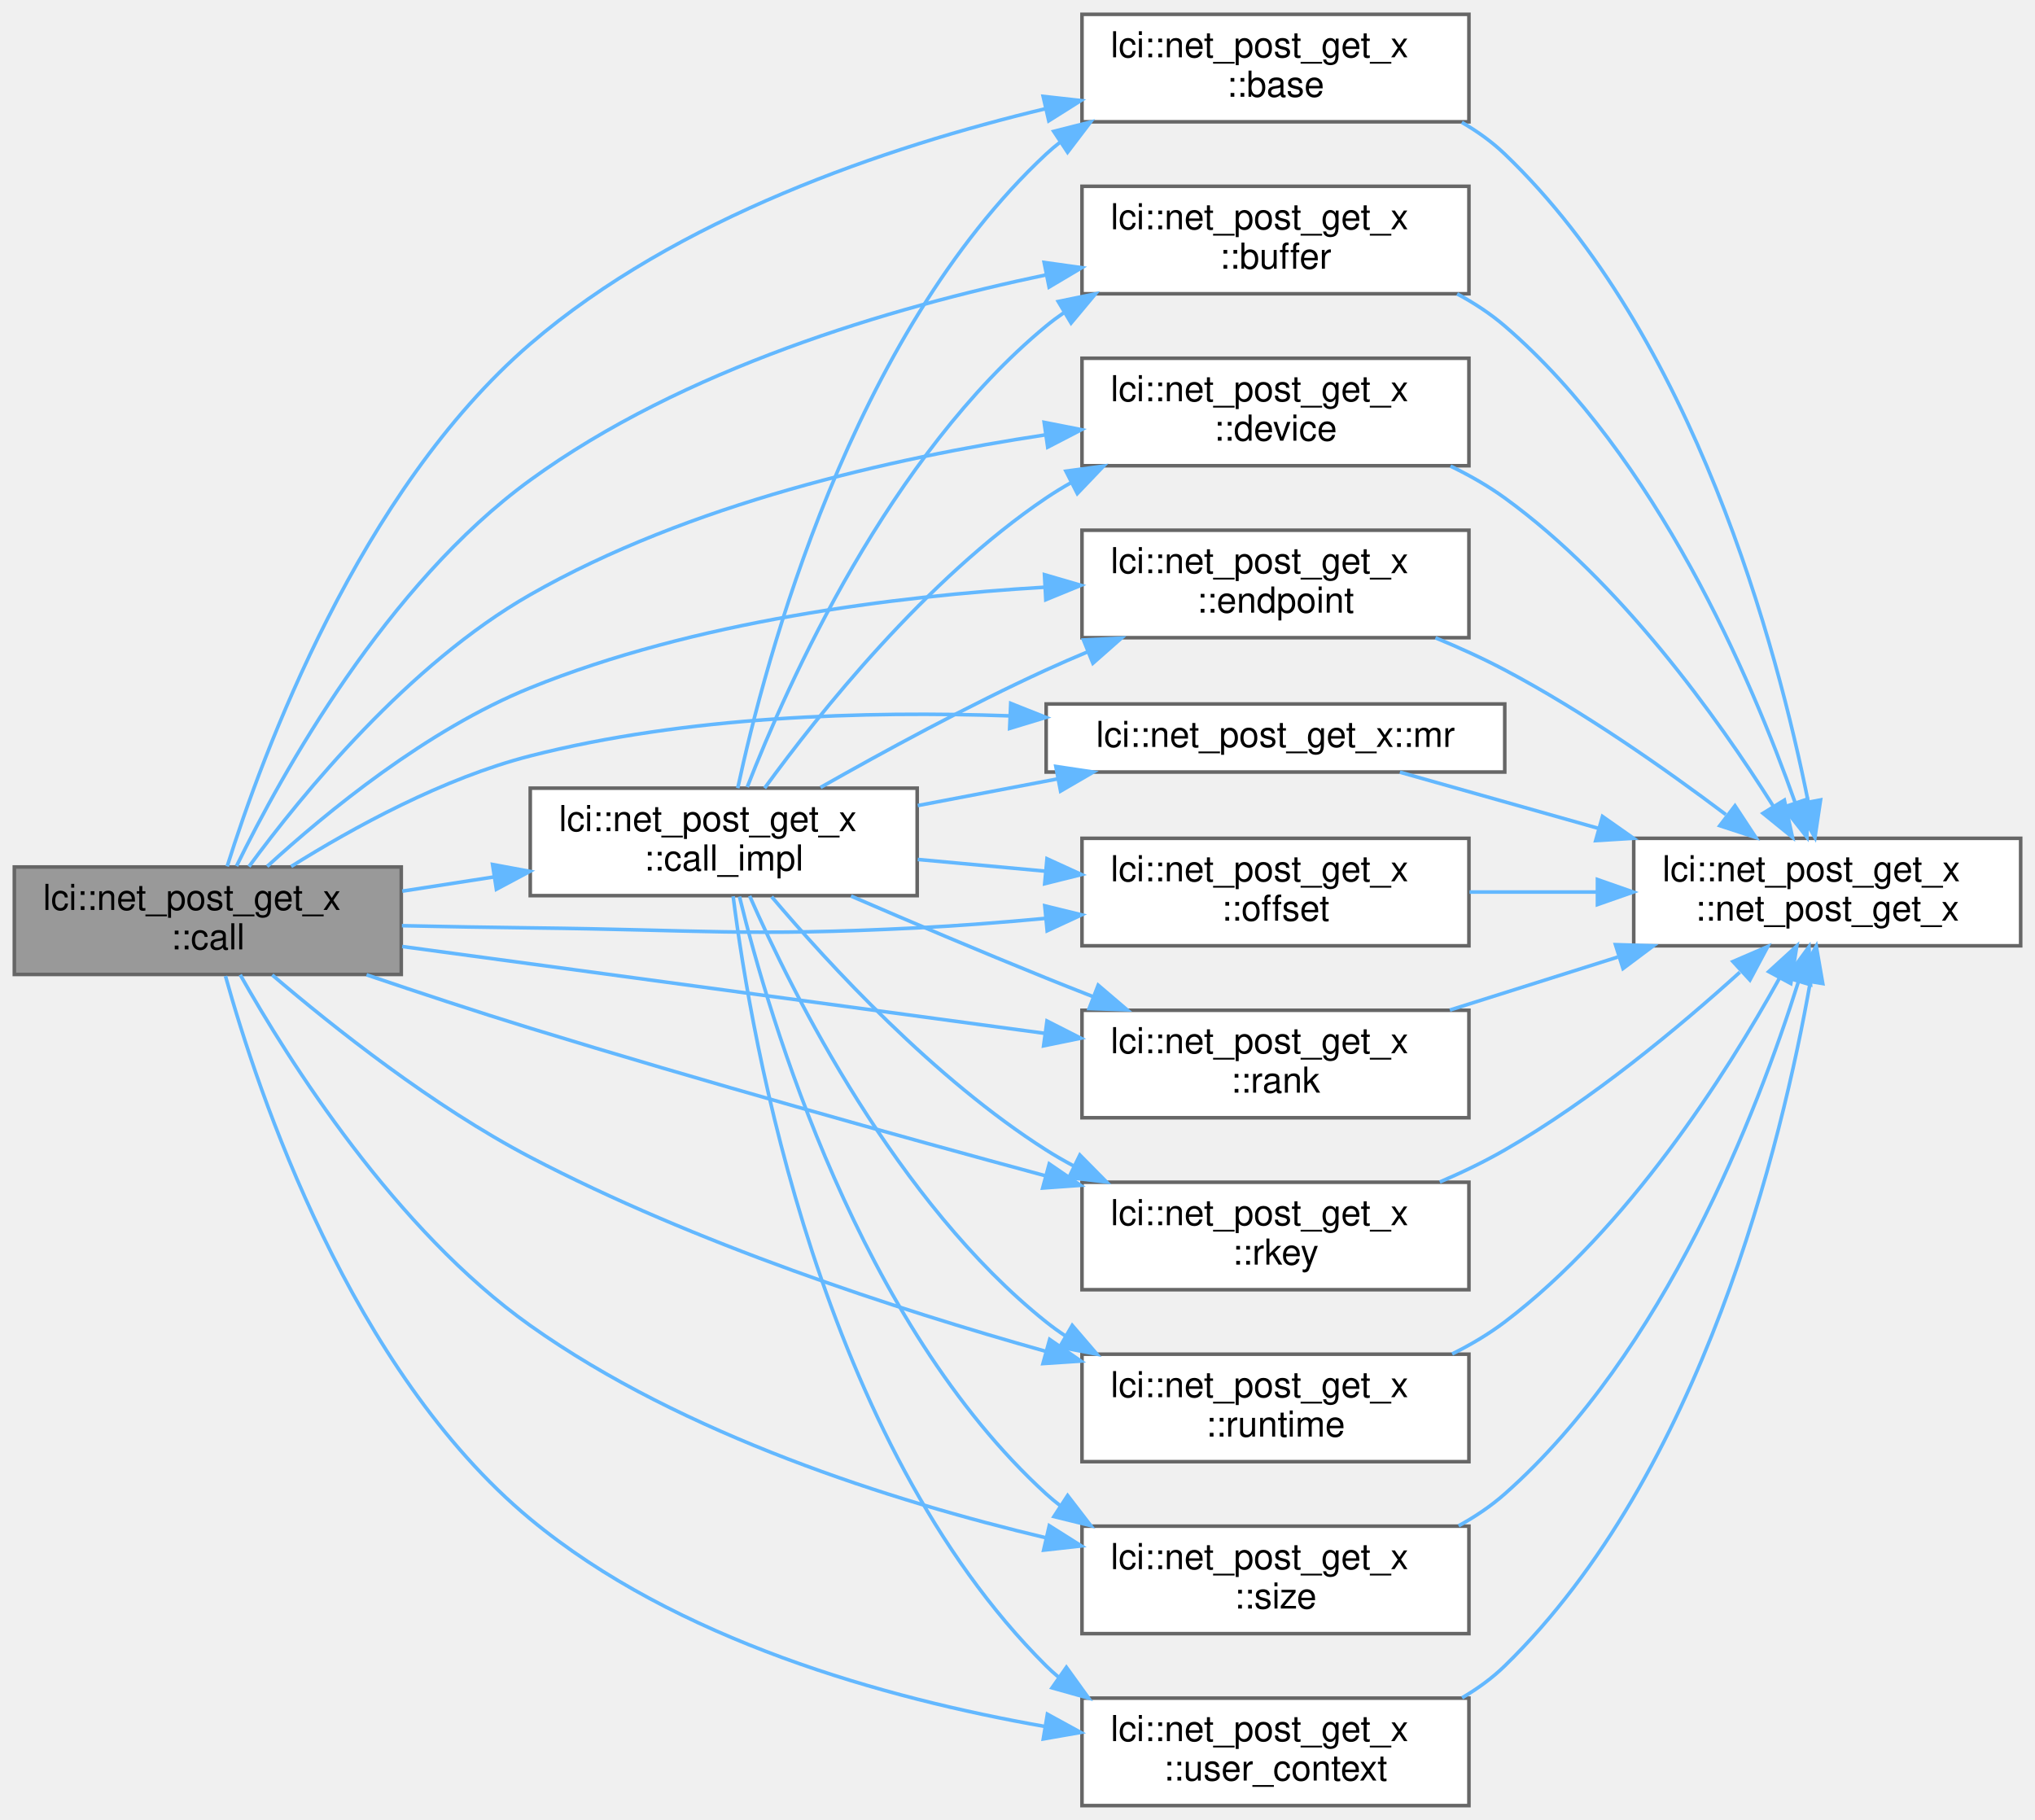
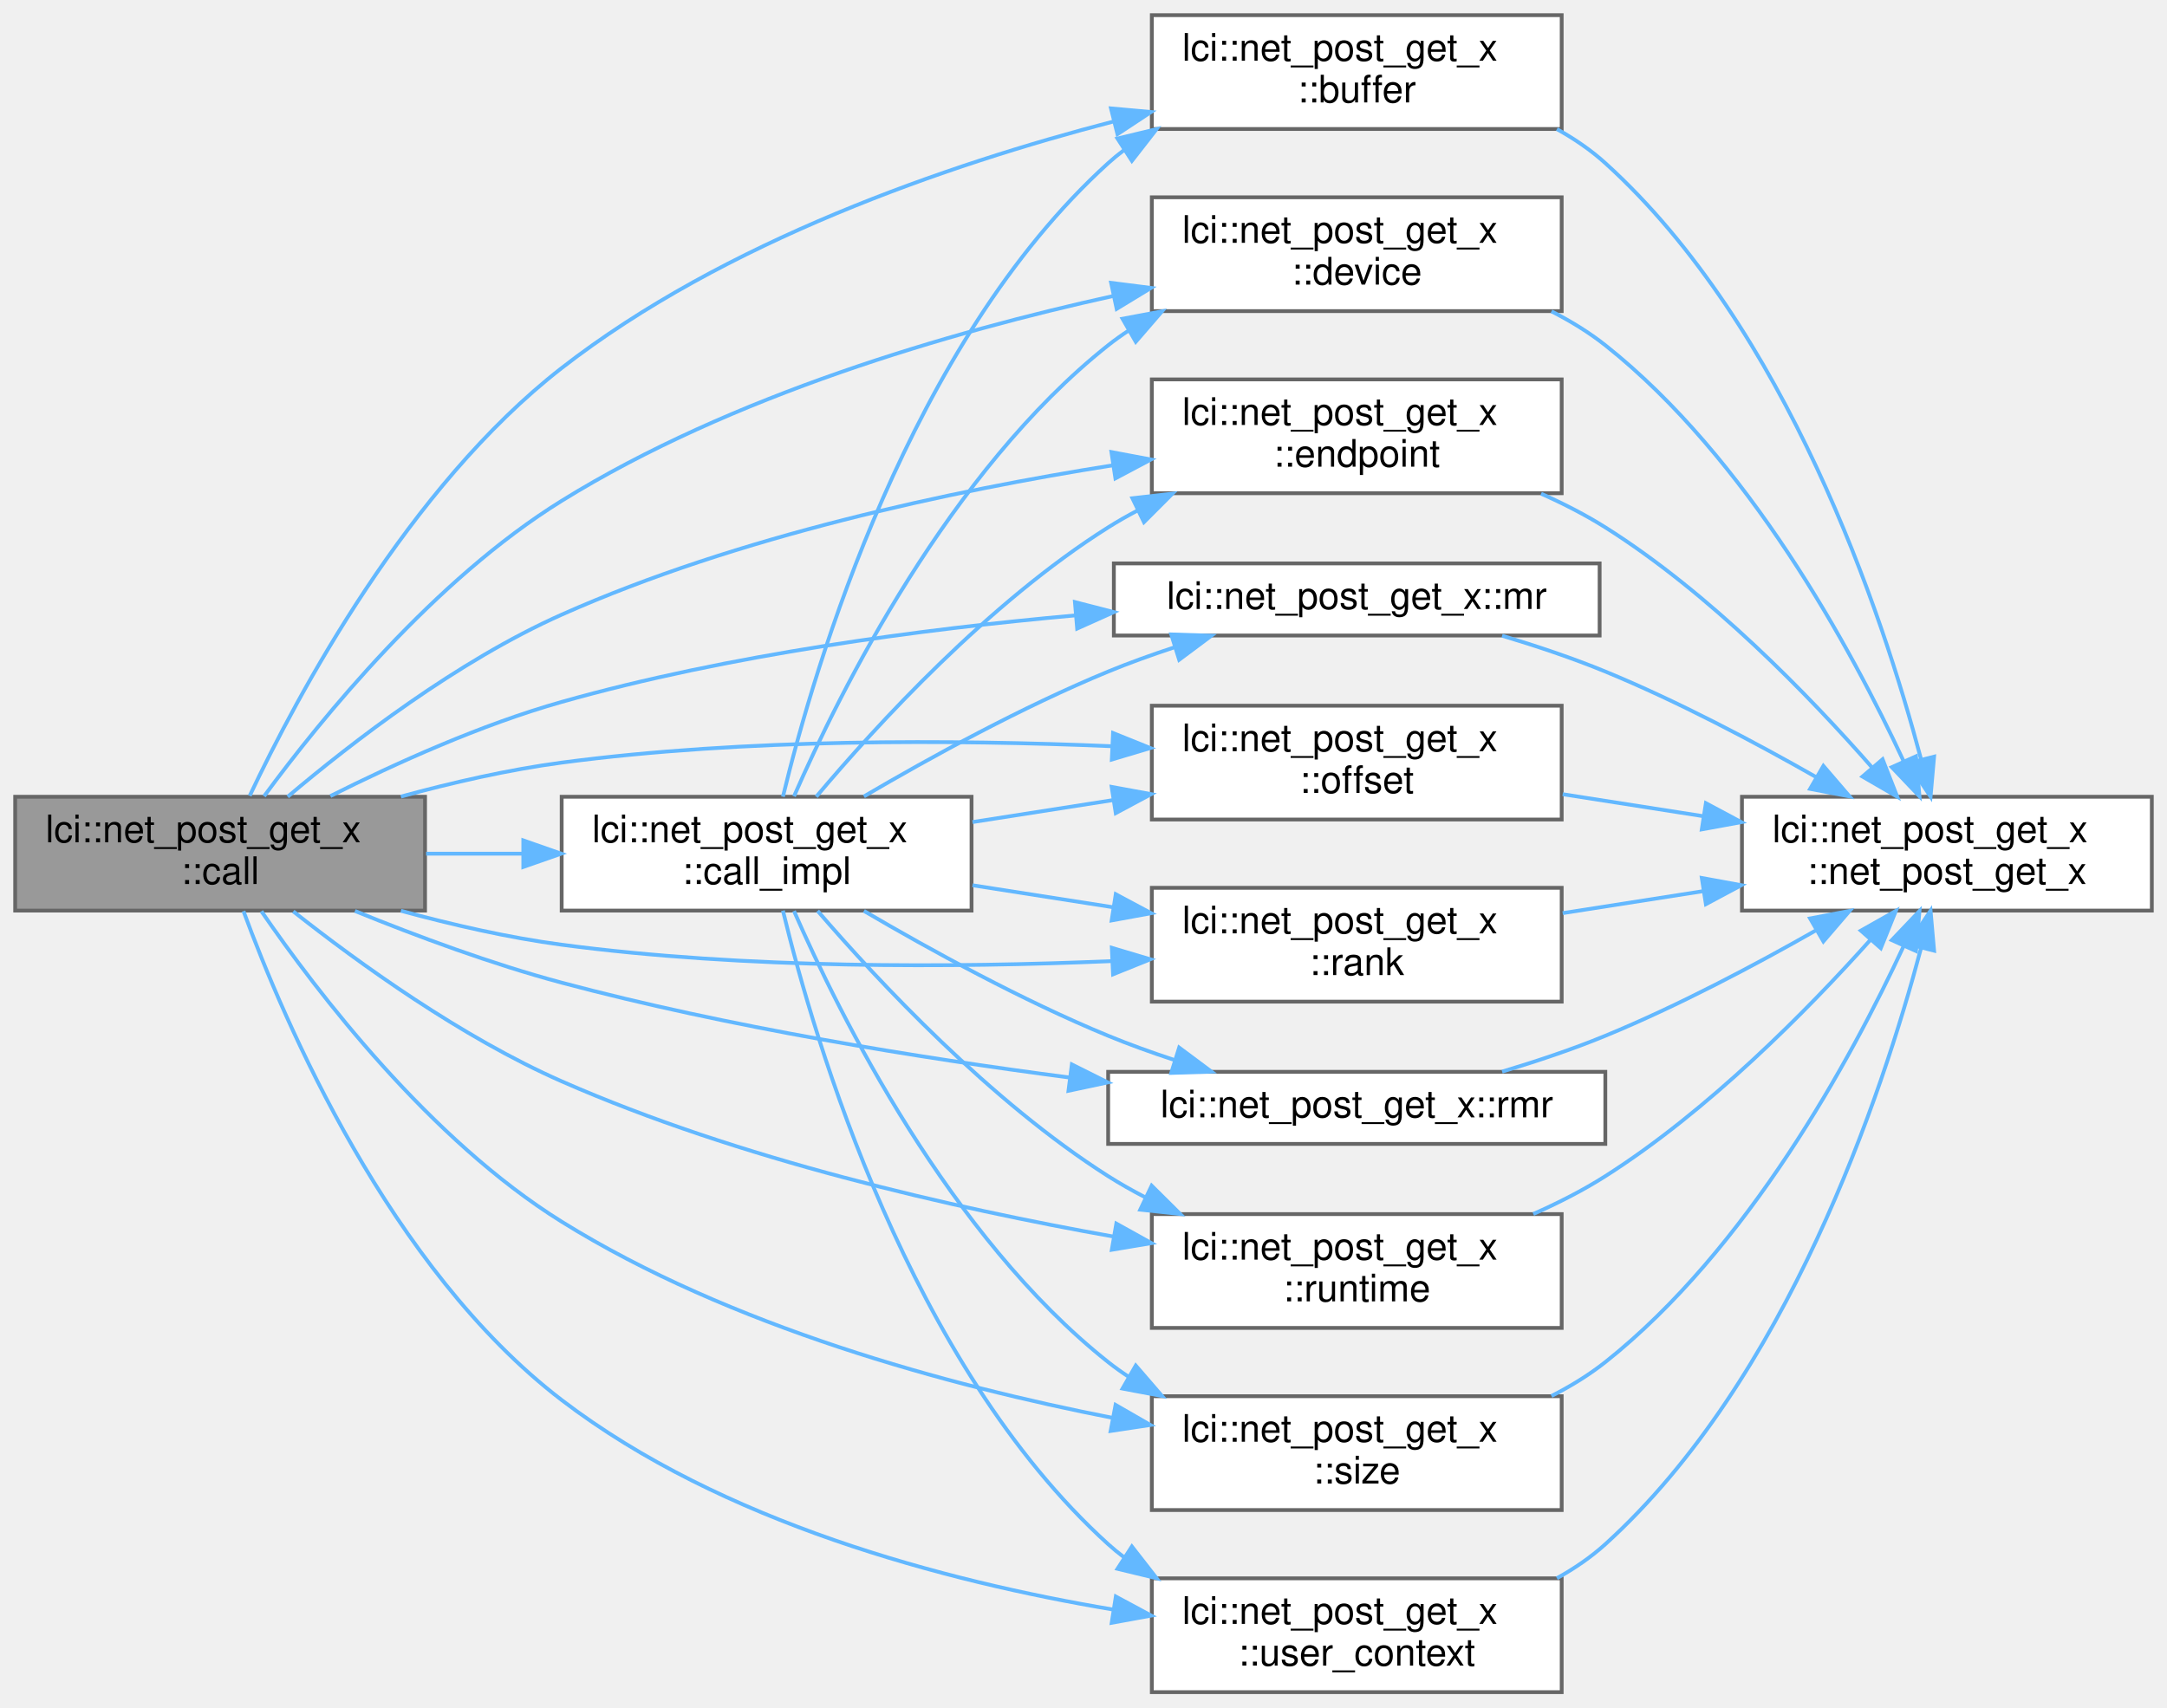
- <svg xmlns="http://www.w3.org/2000/svg" xmlns:xlink="http://www.w3.org/1999/xlink" width="568pt" height="508pt" viewBox="0.00 0.00 568.00 508.00">
-   <g id="graph0" class="graph" transform="scale(1 1) rotate(0) translate(4 504)">
+ <svg xmlns="http://www.w3.org/2000/svg" xmlns:xlink="http://www.w3.org/1999/xlink" width="571pt" height="450pt" viewBox="0.00 0.00 571.00 450.00">
+   <g id="graph0" class="graph" transform="scale(1 1) rotate(0) translate(4 446)">
    <g id="Node000001" class="node">
      <g id="a_Node000001">
        <a xlink:title=" ">
-           <polygon fill="#999999" stroke="#666666" points="108,-262 0,-262 0,-232 108,-232 108,-262" />
-           <text text-anchor="start" x="8" y="-250" font-family="Helvetica,sans-Serif" font-size="10.00">lci::net_post_get_x</text>
-           <text text-anchor="middle" x="54" y="-239" font-family="Helvetica,sans-Serif" font-size="10.00">::call</text>
+           <polygon fill="#999999" stroke="#666666" points="108,-236 0,-236 0,-206 108,-206 108,-236" />
+           <text text-anchor="start" x="8" y="-224" font-family="Helvetica,sans-Serif" font-size="10.00">lci::net_post_get_x</text>
+           <text text-anchor="middle" x="54" y="-213" font-family="Helvetica,sans-Serif" font-size="10.00">::call</text>
        </a>
      </g>
    </g>
    <g id="Node000002" class="node">
      <g id="a_Node000002">
-         <a xlink:href="../../d8/d89/classlci_1_1net__post__get__x.html#a1bbf778849935ad6ad16bcb2f183bdad" target="_top" xlink:title=" ">
-           <polygon fill="white" stroke="#666666" points="406,-500 298,-500 298,-470 406,-470 406,-500" />
-           <text text-anchor="start" x="306" y="-488" font-family="Helvetica,sans-Serif" font-size="10.00">lci::net_post_get_x</text>
-           <text text-anchor="middle" x="352" y="-477" font-family="Helvetica,sans-Serif" font-size="10.00">::base</text>
+         <a xlink:href="../../d8/d89/classlci_1_1net__post__get__x.html#a0166e5be0d83571fd1d82fef82efb149" target="_top" xlink:title=" ">
+           <polygon fill="white" stroke="#666666" points="407.5,-442 299.5,-442 299.5,-412 407.5,-412 407.5,-442" />
+           <text text-anchor="start" x="307.5" y="-430" font-family="Helvetica,sans-Serif" font-size="10.00">lci::net_post_get_x</text>
+           <text text-anchor="middle" x="353.5" y="-419" font-family="Helvetica,sans-Serif" font-size="10.00">::buffer</text>
        </a>
      </g>
    </g>
    <g id="edge1_Node000001_Node000002" class="edge">
      <g id="a_edge1_Node000001_Node000002">
        <a xlink:title=" ">
-           <path fill="none" stroke="#63b8ff" d="M59.41,-262.17C69.32,-293.73 96.33,-366.94 144,-408 184.92,-443.24 243.47,-463.01 287.87,-473.67" />
-           <polygon fill="#63b8ff" stroke="#63b8ff" points="287.16,-477.1 297.69,-475.93 288.73,-470.28 287.16,-477.1" />
+           <path fill="none" stroke="#63b8ff" d="M61.8,-236.26C74.35,-262.79 103.62,-317.6 144,-349 186.83,-382.31 245.38,-402.54 289.54,-414.02" />
+           <polygon fill="#63b8ff" stroke="#63b8ff" points="288.74,-417.43 299.3,-416.48 290.45,-410.64 288.74,-417.43" />
        </a>
      </g>
    </g>
    <g id="Node000004" class="node">
      <g id="a_Node000004">
-         <a xlink:href="../../d8/d89/classlci_1_1net__post__get__x.html#a0166e5be0d83571fd1d82fef82efb149" target="_top" xlink:title=" ">
-           <polygon fill="white" stroke="#666666" points="406,-452 298,-452 298,-422 406,-422 406,-452" />
-           <text text-anchor="start" x="306" y="-440" font-family="Helvetica,sans-Serif" font-size="10.00">lci::net_post_get_x</text>
-           <text text-anchor="middle" x="352" y="-429" font-family="Helvetica,sans-Serif" font-size="10.00">::buffer</text>
+         <a xlink:href="../../d8/d89/classlci_1_1net__post__get__x.html#a726d32defe488aae4a962bd7524c07f8" target="_top" xlink:title=" ">
+           <polygon fill="white" stroke="#666666" points="252,-236 144,-236 144,-206 252,-206 252,-236" />
+           <text text-anchor="start" x="152" y="-224" font-family="Helvetica,sans-Serif" font-size="10.00">lci::net_post_get_x</text>
+           <text text-anchor="middle" x="198" y="-213" font-family="Helvetica,sans-Serif" font-size="10.00">::call_impl</text>
        </a>
      </g>
    </g>
    <g id="edge3_Node000001_Node000004" class="edge">
      <g id="a_edge3_Node000001_Node000004">
        <a xlink:title=" ">
-           <path fill="none" stroke="#63b8ff" d="M62.02,-262.26C74.71,-288.18 103.92,-340.86 144,-370 186.66,-401.02 244.36,-418.13 288,-427.28" />
-           <polygon fill="#63b8ff" stroke="#63b8ff" points="287.44,-430.74 297.93,-429.28 288.82,-423.87 287.44,-430.74" />
+           <path fill="none" stroke="#63b8ff" d="M108.28,-221C116.56,-221 125.18,-221 133.66,-221" />
+           <polygon fill="#63b8ff" stroke="#63b8ff" points="133.89,-224.5 143.89,-221 133.89,-217.5 133.89,-224.5" />
        </a>
      </g>
    </g>
    <g id="Node000005" class="node">
      <g id="a_Node000005">
-         <a xlink:href="../../d8/d89/classlci_1_1net__post__get__x.html#a1324079669cb8eafe68c8e361ecc398a" target="_top" xlink:title=" ">
-           <polygon fill="white" stroke="#666666" points="252,-284 144,-284 144,-254 252,-254 252,-284" />
-           <text text-anchor="start" x="152" y="-272" font-family="Helvetica,sans-Serif" font-size="10.00">lci::net_post_get_x</text>
-           <text text-anchor="middle" x="198" y="-261" font-family="Helvetica,sans-Serif" font-size="10.00">::call_impl</text>
-         </a>
-       </g>
-     </g>
-     <g id="edge5_Node000001_Node000005" class="edge">
-       <g id="a_edge5_Node000001_Node000005">
-         <a xlink:title=" ">
-           <path fill="none" stroke="#63b8ff" d="M108.28,-255.25C116.65,-256.55 125.37,-257.9 133.94,-259.23" />
-           <polygon fill="#63b8ff" stroke="#63b8ff" points="133.48,-262.7 143.89,-260.77 134.55,-255.78 133.48,-262.7" />
+         <a xlink:href="../../d8/d89/classlci_1_1net__post__get__x.html#a1ce6626759a9c36fbf4415498dab893d" target="_top" xlink:title=" ">
+           <polygon fill="white" stroke="#666666" points="407.5,-394 299.5,-394 299.5,-364 407.5,-364 407.5,-394" />
+           <text text-anchor="start" x="307.5" y="-382" font-family="Helvetica,sans-Serif" font-size="10.00">lci::net_post_get_x</text>
+           <text text-anchor="middle" x="353.5" y="-371" font-family="Helvetica,sans-Serif" font-size="10.00">::device</text>
+         </a>
+       </g>
+     </g>
+     <g id="edge23_Node000001_Node000005" class="edge">
+       <g id="a_edge23_Node000001_Node000005">
+         <a xlink:title=" ">
+           <path fill="none" stroke="#63b8ff" d="M65.59,-236.15C80.7,-256.68 110.38,-293.16 144,-314 188.7,-341.7 246.17,-358.47 289.44,-368.01" />
+           <polygon fill="#63b8ff" stroke="#63b8ff" points="288.78,-371.45 299.29,-370.11 290.24,-364.6 288.78,-371.45" />
        </a>
      </g>
    </g>
    <g id="Node000006" class="node">
      <g id="a_Node000006">
-         <a xlink:href="../../d8/d89/classlci_1_1net__post__get__x.html#a1ce6626759a9c36fbf4415498dab893d" target="_top" xlink:title=" ">
-           <polygon fill="white" stroke="#666666" points="406,-404 298,-404 298,-374 406,-374 406,-404" />
-           <text text-anchor="start" x="306" y="-392" font-family="Helvetica,sans-Serif" font-size="10.00">lci::net_post_get_x</text>
-           <text text-anchor="middle" x="352" y="-381" font-family="Helvetica,sans-Serif" font-size="10.00">::device</text>
-         </a>
-       </g>
-     </g>
-     <g id="edge26_Node000001_Node000006" class="edge">
-       <g id="a_edge26_Node000001_Node000006">
-         <a xlink:title=" ">
-           <path fill="none" stroke="#63b8ff" d="M65.49,-262.11C80.49,-282.52 110.04,-318.6 144,-338 188.33,-363.33 244.99,-376.17 287.82,-382.62" />
-           <polygon fill="#63b8ff" stroke="#63b8ff" points="287.44,-386.11 297.84,-384.06 288.43,-379.18 287.44,-386.11" />
+         <a xlink:href="../../d8/d89/classlci_1_1net__post__get__x.html#a02b2358a9415efea83cb10dc856259b3" target="_top" xlink:title=" ">
+           <polygon fill="white" stroke="#666666" points="407.5,-346 299.5,-346 299.5,-316 407.5,-316 407.5,-346" />
+           <text text-anchor="start" x="307.5" y="-334" font-family="Helvetica,sans-Serif" font-size="10.00">lci::net_post_get_x</text>
+           <text text-anchor="middle" x="353.5" y="-323" font-family="Helvetica,sans-Serif" font-size="10.00">::endpoint</text>
+         </a>
+       </g>
+     </g>
+     <g id="edge24_Node000001_Node000006" class="edge">
+       <g id="a_edge24_Node000001_Node000006">
+         <a xlink:title=" ">
+           <path fill="none" stroke="#63b8ff" d="M71.81,-236.01C88.83,-250.42 116.5,-271.76 144,-284 190.45,-304.68 246.9,-316.68 289.35,-323.38" />
+           <polygon fill="#63b8ff" stroke="#63b8ff" points="288.86,-326.85 299.27,-324.89 289.91,-319.92 288.86,-326.85" />
        </a>
      </g>
    </g>
    <g id="Node000007" class="node">
      <g id="a_Node000007">
-         <a xlink:href="../../d8/d89/classlci_1_1net__post__get__x.html#a02b2358a9415efea83cb10dc856259b3" target="_top" xlink:title=" ">
-           <polygon fill="white" stroke="#666666" points="406,-356 298,-356 298,-326 406,-326 406,-356" />
-           <text text-anchor="start" x="306" y="-344" font-family="Helvetica,sans-Serif" font-size="10.00">lci::net_post_get_x</text>
-           <text text-anchor="middle" x="352" y="-333" font-family="Helvetica,sans-Serif" font-size="10.00">::endpoint</text>
-         </a>
-       </g>
-     </g>
-     <g id="edge27_Node000001_Node000007" class="edge">
-       <g id="a_edge27_Node000001_Node000007">
-         <a xlink:title=" ">
-           <path fill="none" stroke="#63b8ff" d="M70.57,-262.15C87.26,-277.42 115.27,-300.36 144,-312 189.83,-330.57 245.52,-337.59 287.59,-340.09" />
-           <polygon fill="#63b8ff" stroke="#63b8ff" points="287.53,-343.59 297.7,-340.62 287.9,-336.6 287.53,-343.59" />
+         <a xlink:href="../../d8/d89/classlci_1_1net__post__get__x.html#a27b181e34a6fe544695659fc3b1b5c93" target="_top" xlink:title=" ">
+           <polygon fill="white" stroke="#666666" points="417.5,-297.5 289.5,-297.5 289.5,-278.5 417.5,-278.5 417.5,-297.5" />
+           <text text-anchor="middle" x="353.5" y="-285.5" font-family="Helvetica,sans-Serif" font-size="10.00">lci::net_post_get_x::mr</text>
+         </a>
+       </g>
+     </g>
+     <g id="edge25_Node000001_Node000007" class="edge">
+       <g id="a_edge25_Node000001_Node000007">
+         <a xlink:title=" ">
+           <path fill="none" stroke="#63b8ff" d="M83.06,-236.18C100.19,-244.79 122.81,-255.01 144,-261 188.04,-273.45 238.95,-280.18 279.44,-283.81" />
+           <polygon fill="#63b8ff" stroke="#63b8ff" points="279.24,-287.31 289.5,-284.67 279.83,-280.33 279.24,-287.31" />
        </a>
      </g>
    </g>
    <g id="Node000008" class="node">
      <g id="a_Node000008">
-         <a xlink:href="../../d8/d89/classlci_1_1net__post__get__x.html#a27b181e34a6fe544695659fc3b1b5c93" target="_top" xlink:title=" ">
-           <polygon fill="white" stroke="#666666" points="416,-307.5 288,-307.5 288,-288.5 416,-288.5 416,-307.5" />
-           <text text-anchor="middle" x="352" y="-295.5" font-family="Helvetica,sans-Serif" font-size="10.00">lci::net_post_get_x::mr</text>
-         </a>
-       </g>
-     </g>
-     <g id="edge28_Node000001_Node000008" class="edge">
-       <g id="a_edge28_Node000001_Node000008">
-         <a xlink:title=" ">
-           <path fill="none" stroke="#63b8ff" d="M77.27,-262.14C94.61,-273.01 119.74,-286.79 144,-293 187.41,-304.11 237.62,-305.59 277.72,-304.18" />
-           <polygon fill="#63b8ff" stroke="#63b8ff" points="278.11,-307.66 287.95,-303.75 277.81,-300.67 278.11,-307.66" />
+         <a xlink:href="../../d8/d89/classlci_1_1net__post__get__x.html#af7c26425db19974b0a48d9ba35ea445a" target="_top" xlink:title=" ">
+           <polygon fill="white" stroke="#666666" points="407.5,-260 299.5,-260 299.5,-230 407.5,-230 407.5,-260" />
+           <text text-anchor="start" x="307.5" y="-248" font-family="Helvetica,sans-Serif" font-size="10.00">lci::net_post_get_x</text>
+           <text text-anchor="middle" x="353.5" y="-237" font-family="Helvetica,sans-Serif" font-size="10.00">::offset</text>
+         </a>
+       </g>
+     </g>
+     <g id="edge26_Node000001_Node000008" class="edge">
+       <g id="a_edge26_Node000001_Node000008">
+         <a xlink:title=" ">
+           <path fill="none" stroke="#63b8ff" d="M101.64,-236.05C115.16,-239.74 130.04,-243.15 144,-245 192.3,-251.4 247.44,-251.07 288.89,-249.32" />
+           <polygon fill="#63b8ff" stroke="#63b8ff" points="289.29,-252.8 299.11,-248.84 288.96,-245.81 289.29,-252.8" />
        </a>
      </g>
    </g>
    <g id="Node000009" class="node">
      <g id="a_Node000009">
-         <a xlink:href="../../d8/d89/classlci_1_1net__post__get__x.html#af7c26425db19974b0a48d9ba35ea445a" target="_top" xlink:title=" ">
-           <polygon fill="white" stroke="#666666" points="406,-270 298,-270 298,-240 406,-240 406,-270" />
-           <text text-anchor="start" x="306" y="-258" font-family="Helvetica,sans-Serif" font-size="10.00">lci::net_post_get_x</text>
-           <text text-anchor="middle" x="352" y="-247" font-family="Helvetica,sans-Serif" font-size="10.00">::offset</text>
-         </a>
-       </g>
-     </g>
-     <g id="edge29_Node000001_Node000009" class="edge">
-       <g id="a_edge29_Node000001_Node000009">
-         <a xlink:title=" ">
-           <path fill="none" stroke="#63b8ff" d="M108.18,-245.61C119.97,-245.36 132.41,-245.13 144,-245 192,-244.46 204.06,-242.58 252,-245 263.54,-245.58 275.81,-246.54 287.64,-247.64" />
-           <polygon fill="#63b8ff" stroke="#63b8ff" points="287.61,-251.16 297.9,-248.64 288.28,-244.19 287.61,-251.16" />
+         <a xlink:href="../../d8/d89/classlci_1_1net__post__get__x.html#a92152bfa9633fd62d03b420a6fea9d56" target="_top" xlink:title=" ">
+           <polygon fill="white" stroke="#666666" points="407.5,-212 299.5,-212 299.5,-182 407.5,-182 407.5,-212" />
+           <text text-anchor="start" x="307.5" y="-200" font-family="Helvetica,sans-Serif" font-size="10.00">lci::net_post_get_x</text>
+           <text text-anchor="middle" x="353.5" y="-189" font-family="Helvetica,sans-Serif" font-size="10.00">::rank</text>
+         </a>
+       </g>
+     </g>
+     <g id="edge27_Node000001_Node000009" class="edge">
+       <g id="a_edge27_Node000001_Node000009">
+         <a xlink:title=" ">
+           <path fill="none" stroke="#63b8ff" d="M101.64,-205.95C115.16,-202.26 130.04,-198.85 144,-197 192.3,-190.6 247.44,-190.93 288.89,-192.68" />
+           <polygon fill="#63b8ff" stroke="#63b8ff" points="288.96,-196.19 299.11,-193.16 289.29,-189.2 288.96,-196.19" />
        </a>
      </g>
    </g>
    <g id="Node000010" class="node">
      <g id="a_Node000010">
-         <a xlink:href="../../d8/d89/classlci_1_1net__post__get__x.html#a92152bfa9633fd62d03b420a6fea9d56" target="_top" xlink:title=" ">
-           <polygon fill="white" stroke="#666666" points="406,-222 298,-222 298,-192 406,-192 406,-222" />
-           <text text-anchor="start" x="306" y="-210" font-family="Helvetica,sans-Serif" font-size="10.00">lci::net_post_get_x</text>
-           <text text-anchor="middle" x="352" y="-199" font-family="Helvetica,sans-Serif" font-size="10.00">::rank</text>
-         </a>
-       </g>
-     </g>
-     <g id="edge30_Node000001_Node000010" class="edge">
-       <g id="a_edge30_Node000001_Node000010">
-         <a xlink:title=" ">
-           <path fill="none" stroke="#63b8ff" d="M108.26,-239.8C158.61,-233 234.2,-222.78 287.63,-215.56" />
-           <polygon fill="#63b8ff" stroke="#63b8ff" points="288.23,-219.01 297.67,-214.21 287.29,-212.08 288.23,-219.01" />
+         <a xlink:href="../../d8/d89/classlci_1_1net__post__get__x.html#a0702f9863aa49499901e92b61e966563" target="_top" xlink:title=" ">
+           <polygon fill="white" stroke="#666666" points="419,-163.5 288,-163.5 288,-144.5 419,-144.5 419,-163.5" />
+           <text text-anchor="middle" x="353.5" y="-151.5" font-family="Helvetica,sans-Serif" font-size="10.00">lci::net_post_get_x::rmr</text>
+         </a>
+       </g>
+     </g>
+     <g id="edge28_Node000001_Node000010" class="edge">
+       <g id="a_edge28_Node000001_Node000010">
+         <a xlink:title=" ">
+           <path fill="none" stroke="#63b8ff" d="M89.53,-205.89C105.8,-199.27 125.62,-191.91 144,-187 187.74,-175.32 237.82,-167.23 277.93,-161.98" />
+           <polygon fill="#63b8ff" stroke="#63b8ff" points="278.43,-165.45 287.9,-160.71 277.54,-158.5 278.43,-165.45" />
        </a>
      </g>
    </g>
    <g id="Node000011" class="node">
      <g id="a_Node000011">
-         <a xlink:href="../../d8/d89/classlci_1_1net__post__get__x.html#aa8bfa5e19a9c2892e3d270dda1a6e58b" target="_top" xlink:title=" ">
-           <polygon fill="white" stroke="#666666" points="406,-174 298,-174 298,-144 406,-144 406,-174" />
-           <text text-anchor="start" x="306" y="-162" font-family="Helvetica,sans-Serif" font-size="10.00">lci::net_post_get_x</text>
-           <text text-anchor="middle" x="352" y="-151" font-family="Helvetica,sans-Serif" font-size="10.00">::rkey</text>
-         </a>
-       </g>
-     </g>
-     <g id="edge31_Node000001_Node000011" class="edge">
-       <g id="a_edge31_Node000001_Node000011">
-         <a xlink:title=" ">
-           <path fill="none" stroke="#63b8ff" d="M98.31,-231.9C112.79,-226.99 129.04,-221.61 144,-217 191.94,-202.22 246.6,-186.97 287.72,-175.82" />
-           <polygon fill="#63b8ff" stroke="#63b8ff" points="288.86,-179.13 297.6,-173.14 287.03,-172.38 288.86,-179.13" />
+         <a xlink:href="../../d8/d89/classlci_1_1net__post__get__x.html#a71489824a789c3183c97bdf21b762af5" target="_top" xlink:title=" ">
+           <polygon fill="white" stroke="#666666" points="407.5,-126 299.5,-126 299.5,-96 407.5,-96 407.5,-126" />
+           <text text-anchor="start" x="307.5" y="-114" font-family="Helvetica,sans-Serif" font-size="10.00">lci::net_post_get_x</text>
+           <text text-anchor="middle" x="353.5" y="-103" font-family="Helvetica,sans-Serif" font-size="10.00">::runtime</text>
+         </a>
+       </g>
+     </g>
+     <g id="edge29_Node000001_Node000011" class="edge">
+       <g id="a_edge29_Node000001_Node000011">
+         <a xlink:title=" ">
+           <path fill="none" stroke="#63b8ff" d="M73.28,-205.78C90.51,-192.17 117.56,-172.63 144,-161 190.69,-140.47 247.13,-127.59 289.5,-120.06" />
+           <polygon fill="#63b8ff" stroke="#63b8ff" points="290.15,-123.5 299.41,-118.35 288.96,-116.6 290.15,-123.5" />
        </a>
      </g>
    </g>
    <g id="Node000012" class="node">
      <g id="a_Node000012">
-         <a xlink:href="../../d8/d89/classlci_1_1net__post__get__x.html#a71489824a789c3183c97bdf21b762af5" target="_top" xlink:title=" ">
-           <polygon fill="white" stroke="#666666" points="406,-126 298,-126 298,-96 406,-96 406,-126" />
-           <text text-anchor="start" x="306" y="-114" font-family="Helvetica,sans-Serif" font-size="10.00">lci::net_post_get_x</text>
-           <text text-anchor="middle" x="352" y="-103" font-family="Helvetica,sans-Serif" font-size="10.00">::runtime</text>
-         </a>
-       </g>
-     </g>
-     <g id="edge32_Node000001_Node000012" class="edge">
-       <g id="a_edge32_Node000001_Node000012">
-         <a xlink:title=" ">
-           <path fill="none" stroke="#63b8ff" d="M71.98,-231.86C89.13,-217.21 116.9,-195.18 144,-181 189.9,-156.98 245.73,-138.67 287.84,-126.81" />
-           <polygon fill="#63b8ff" stroke="#63b8ff" points="288.98,-130.12 297.69,-124.08 287.11,-123.38 288.98,-130.12" />
+         <a xlink:href="../../d8/d89/classlci_1_1net__post__get__x.html#a5b3bd21f1b10b01c610accac17589ff9" target="_top" xlink:title=" ">
+           <polygon fill="white" stroke="#666666" points="407.5,-78 299.5,-78 299.5,-48 407.5,-48 407.5,-78" />
+           <text text-anchor="start" x="307.5" y="-66" font-family="Helvetica,sans-Serif" font-size="10.00">lci::net_post_get_x</text>
+           <text text-anchor="middle" x="353.5" y="-55" font-family="Helvetica,sans-Serif" font-size="10.00">::size</text>
+         </a>
+       </g>
+     </g>
+     <g id="edge30_Node000001_Node000012" class="edge">
+       <g id="a_edge30_Node000001_Node000012">
+         <a xlink:title=" ">
+           <path fill="none" stroke="#63b8ff" d="M64.88,-205.82C79.59,-184.42 109.26,-145.61 144,-124 188.42,-96.37 245.91,-80.77 289.26,-72.28" />
+           <polygon fill="#63b8ff" stroke="#63b8ff" points="289.95,-75.71 299.13,-70.42 288.65,-68.84 289.95,-75.71" />
        </a>
      </g>
    </g>
    <g id="Node000013" class="node">
      <g id="a_Node000013">
-         <a xlink:href="../../d8/d89/classlci_1_1net__post__get__x.html#a5b3bd21f1b10b01c610accac17589ff9" target="_top" xlink:title=" ">
-           <polygon fill="white" stroke="#666666" points="406,-78 298,-78 298,-48 406,-48 406,-78" />
-           <text text-anchor="start" x="306" y="-66" font-family="Helvetica,sans-Serif" font-size="10.00">lci::net_post_get_x</text>
-           <text text-anchor="middle" x="352" y="-55" font-family="Helvetica,sans-Serif" font-size="10.00">::size</text>
-         </a>
-       </g>
-     </g>
-     <g id="edge33_Node000001_Node000013" class="edge">
-       <g id="a_edge33_Node000001_Node000013">
-         <a xlink:title=" ">
-           <path fill="none" stroke="#63b8ff" d="M63.05,-231.91C76.62,-207.84 106.32,-160.73 144,-134 187.12,-103.41 244.53,-85.1 287.95,-74.75" />
-           <polygon fill="#63b8ff" stroke="#63b8ff" points="288.87,-78.13 297.83,-72.48 287.3,-71.31 288.87,-78.13" />
-         </a>
-       </g>
-     </g>
-     <g id="Node000014" class="node">
-       <g id="a_Node000014">
        <a xlink:href="../../d8/d89/classlci_1_1net__post__get__x.html#abde6280396747de6fa5bf34635d96d3b" target="_top" xlink:title=" ">
-           <polygon fill="white" stroke="#666666" points="406,-30 298,-30 298,0 406,0 406,-30" />
-           <text text-anchor="start" x="306" y="-18" font-family="Helvetica,sans-Serif" font-size="10.00">lci::net_post_get_x</text>
-           <text text-anchor="middle" x="352" y="-7" font-family="Helvetica,sans-Serif" font-size="10.00">::user_context</text>
-         </a>
-       </g>
-     </g>
-     <g id="edge34_Node000001_Node000014" class="edge">
-       <g id="a_edge34_Node000001_Node000014">
-         <a xlink:title=" ">
-           <path fill="none" stroke="#63b8ff" d="M58.93,-231.56C68.08,-198.72 93.94,-121.54 144,-80 184.74,-46.19 243.14,-29.91 287.53,-22.11" />
-           <polygon fill="#63b8ff" stroke="#63b8ff" points="288.34,-25.52 297.63,-20.43 287.2,-18.61 288.34,-25.52" />
+           <polygon fill="white" stroke="#666666" points="407.5,-30 299.5,-30 299.5,0 407.5,0 407.5,-30" />
+           <text text-anchor="start" x="307.5" y="-18" font-family="Helvetica,sans-Serif" font-size="10.00">lci::net_post_get_x</text>
+           <text text-anchor="middle" x="353.5" y="-7" font-family="Helvetica,sans-Serif" font-size="10.00">::user_context</text>
+         </a>
+       </g>
+     </g>
+     <g id="edge31_Node000001_Node000013" class="edge">
+       <g id="a_edge31_Node000001_Node000013">
+         <a xlink:title=" ">
+           <path fill="none" stroke="#63b8ff" d="M60.16,-205.85C70.96,-176.48 98.72,-111.65 144,-77 186.15,-44.75 244.87,-29.22 289.25,-21.78" />
+           <polygon fill="#63b8ff" stroke="#63b8ff" points="290.02,-25.2 299.35,-20.18 288.93,-18.28 290.02,-25.2" />
        </a>
      </g>
    </g>
    <g id="Node000003" class="node">
      <g id="a_Node000003">
-         <a xlink:href="../../d8/d89/classlci_1_1net__post__get__x.html#aa662aa20d0061b7f0ca526c1c77d5461" target="_top" xlink:title=" ">
-           <polygon fill="white" stroke="#666666" points="560,-270 452,-270 452,-240 560,-240 560,-270" />
-           <text text-anchor="start" x="460" y="-258" font-family="Helvetica,sans-Serif" font-size="10.00">lci::net_post_get_x</text>
-           <text text-anchor="middle" x="506" y="-247" font-family="Helvetica,sans-Serif" font-size="10.00">::net_post_get_x</text>
+         <a xlink:href="../../d8/d89/classlci_1_1net__post__get__x.html#ae9e79970d5b07e7ddcb6b8f3dd535e79" target="_top" xlink:title=" ">
+           <polygon fill="white" stroke="#666666" points="563,-236 455,-236 455,-206 563,-206 563,-236" />
+           <text text-anchor="start" x="463" y="-224" font-family="Helvetica,sans-Serif" font-size="10.00">lci::net_post_get_x</text>
+           <text text-anchor="middle" x="509" y="-213" font-family="Helvetica,sans-Serif" font-size="10.00">::net_post_get_x</text>
        </a>
      </g>
    </g>
    <g id="edge2_Node000002_Node000003" class="edge">
      <g id="a_edge2_Node000002_Node000003">
        <a xlink:title=" ">
-           <path fill="none" stroke="#63b8ff" d="M404.02,-469.85C408.37,-467.33 412.45,-464.4 416,-461 468.93,-410.34 492.12,-322.94 500.71,-280.12" />
-           <polygon fill="#63b8ff" stroke="#63b8ff" points="504.15,-280.72 502.58,-270.24 497.28,-279.41 504.15,-280.72" />
-         </a>
-       </g>
-     </g>
-     <g id="edge4_Node000004_Node000003" class="edge">
-       <g id="a_edge4_Node000004_Node000003">
-         <a xlink:title=" ">
-           <path fill="none" stroke="#63b8ff" d="M402.71,-421.97C407.47,-419.41 412.01,-416.44 416,-413 458.38,-376.51 484.79,-314.59 497,-280.1" />
-           <polygon fill="#63b8ff" stroke="#63b8ff" points="500.41,-280.93 500.33,-270.33 493.79,-278.67 500.41,-280.93" />
-         </a>
-       </g>
-     </g>
-     <g id="edge6_Node000005_Node000002" class="edge">
-       <g id="a_edge6_Node000005_Node000002">
-         <a xlink:title=" ">
-           <path fill="none" stroke="#63b8ff" d="M201.91,-284C209.57,-319.66 233.58,-410.27 288,-461 289.27,-462.18 290.59,-463.3 291.98,-464.37" />
-           <polygon fill="#63b8ff" stroke="#63b8ff" points="290.11,-467.33 300.38,-469.93 293.97,-461.5 290.11,-467.33" />
-         </a>
-       </g>
-     </g>
-     <g id="edge7_Node000005_Node000004" class="edge">
-       <g id="a_edge7_Node000005_Node000004">
-         <a xlink:title=" ">
-           <path fill="none" stroke="#63b8ff" d="M204.57,-284.31C215.89,-313.37 244.27,-376.87 288,-413 289.56,-414.29 291.19,-415.51 292.88,-416.67" />
-           <polygon fill="#63b8ff" stroke="#63b8ff" points="291.37,-419.84 301.75,-421.97 294.96,-413.83 291.37,-419.84" />
-         </a>
-       </g>
-     </g>
-     <g id="edge8_Node000005_Node000006" class="edge">
-       <g id="a_edge8_Node000005_Node000006">
-         <a xlink:title=" ">
-           <path fill="none" stroke="#63b8ff" d="M209.41,-284C224.54,-304.8 254.47,-342.37 288,-365 290.24,-366.51 292.59,-367.95 295.01,-369.31" />
-           <polygon fill="#63b8ff" stroke="#63b8ff" points="293.52,-372.48 304.02,-373.9 296.7,-366.24 293.52,-372.48" />
-         </a>
-       </g>
-     </g>
-     <g id="edge10_Node000005_Node000007" class="edge">
-       <g id="a_edge10_Node000005_Node000007">
-         <a xlink:title=" ">
-           <path fill="none" stroke="#63b8ff" d="M225.02,-284.2C242.53,-294.14 266.29,-307.06 288,-317 291.77,-318.73 295.71,-320.43 299.69,-322.1" />
-           <polygon fill="#63b8ff" stroke="#63b8ff" points="298.42,-325.36 309,-325.88 301.05,-318.87 298.42,-325.36" />
-         </a>
-       </g>
-     </g>
-     <g id="edge12_Node000005_Node000008" class="edge">
-       <g id="a_edge12_Node000005_Node000008">
-         <a xlink:title=" ">
-           <path fill="none" stroke="#63b8ff" d="M252.16,-279.14C264.73,-281.54 278.21,-284.11 291.05,-286.56" />
-           <polygon fill="#63b8ff" stroke="#63b8ff" points="290.7,-290.06 301.18,-288.5 292.02,-283.18 290.7,-290.06" />
-         </a>
-       </g>
-     </g>
-     <g id="edge14_Node000005_Node000009" class="edge">
-       <g id="a_edge14_Node000005_Node000009">
-         <a xlink:title=" ">
-           <path fill="none" stroke="#63b8ff" d="M252.16,-264.1C263.62,-263.05 275.84,-261.92 287.64,-260.84" />
-           <polygon fill="#63b8ff" stroke="#63b8ff" points="288.23,-264.3 297.87,-259.89 287.59,-257.33 288.23,-264.3" />
-         </a>
-       </g>
-     </g>
-     <g id="edge16_Node000005_Node000010" class="edge">
-       <g id="a_edge16_Node000005_Node000010">
-         <a xlink:title=" ">
-           <path fill="none" stroke="#63b8ff" d="M233.53,-253.88C249.96,-246.78 269.93,-238.3 288,-231 292.2,-229.3 296.58,-227.57 300.97,-225.85" />
-           <polygon fill="#63b8ff" stroke="#63b8ff" points="302.52,-229.01 310.58,-222.13 299.99,-222.48 302.52,-229.01" />
-         </a>
-       </g>
-     </g>
-     <g id="edge18_Node000005_Node000011" class="edge">
-       <g id="a_edge18_Node000005_Node000011">
-         <a xlink:title=" ">
-           <path fill="none" stroke="#63b8ff" d="M211.38,-253.7C227.35,-234.83 256.81,-202.82 288,-183 290.45,-181.44 293.03,-179.96 295.67,-178.55" />
-           <polygon fill="#63b8ff" stroke="#63b8ff" points="297.41,-181.6 304.86,-174.06 294.34,-175.31 297.41,-181.6" />
-         </a>
-       </g>
-     </g>
-     <g id="edge20_Node000005_Node000012" class="edge">
-       <g id="a_edge20_Node000005_Node000012">
-         <a xlink:title=" ">
-           <path fill="none" stroke="#63b8ff" d="M205.24,-253.91C217.3,-226.5 246.33,-168.3 288,-135 289.75,-133.6 291.58,-132.28 293.48,-131.03" />
-           <polygon fill="#63b8ff" stroke="#63b8ff" points="295.28,-134.04 302.18,-126 291.77,-127.98 295.28,-134.04" />
-         </a>
-       </g>
-     </g>
-     <g id="edge22_Node000005_Node000013" class="edge">
-       <g id="a_edge22_Node000005_Node000013">
-         <a xlink:title=" ">
-           <path fill="none" stroke="#63b8ff" d="M202.39,-253.75C210.83,-219.26 235.92,-134.55 288,-87 289.28,-85.83 290.62,-84.72 292.01,-83.66" />
-           <polygon fill="#63b8ff" stroke="#63b8ff" points="293.99,-86.55 300.45,-78.15 290.17,-80.68 293.99,-86.55" />
-         </a>
-       </g>
-     </g>
-     <g id="edge24_Node000005_Node000014" class="edge">
-       <g id="a_edge24_Node000005_Node000014">
-         <a xlink:title=" ">
-           <path fill="none" stroke="#63b8ff" d="M200.63,-253.82C205.76,-213.31 225.17,-101.51 288,-39 289.09,-37.92 290.23,-36.88 291.42,-35.89" />
-           <polygon fill="#63b8ff" stroke="#63b8ff" points="293.65,-38.61 299.84,-30.01 289.64,-32.87 293.65,-38.61" />
-         </a>
-       </g>
-     </g>
-     <g id="edge9_Node000006_Node000003" class="edge">
-       <g id="a_edge9_Node000006_Node000003">
-         <a xlink:title=" ">
-           <path fill="none" stroke="#63b8ff" d="M400.85,-373.9C406.18,-371.32 411.36,-368.37 416,-365 448.27,-341.6 475.39,-303.67 490.92,-279.03" />
-           <polygon fill="#63b8ff" stroke="#63b8ff" points="494.04,-280.65 496.3,-270.3 488.08,-276.98 494.04,-280.65" />
-         </a>
-       </g>
-     </g>
-     <g id="edge11_Node000007_Node000003" class="edge">
-       <g id="a_edge11_Node000007_Node000003">
-         <a xlink:title=" ">
-           <path fill="none" stroke="#63b8ff" d="M396.66,-325.97C403.26,-323.24 409.89,-320.23 416,-317 437.83,-305.46 460.65,-289.47 477.72,-276.62" />
-           <polygon fill="#63b8ff" stroke="#63b8ff" points="480.26,-279.08 486.08,-270.23 476.01,-273.52 480.26,-279.08" />
-         </a>
-       </g>
-     </g>
-     <g id="edge13_Node000008_Node000003" class="edge">
-       <g id="a_edge13_Node000008_Node000003">
-         <a xlink:title=" ">
-           <path fill="none" stroke="#63b8ff" d="M386.73,-288.46C403.04,-283.84 423.16,-278.15 442.15,-272.78" />
-           <polygon fill="#63b8ff" stroke="#63b8ff" points="443.28,-276.1 451.95,-270.01 441.38,-269.36 443.28,-276.1" />
-         </a>
-       </g>
-     </g>
-     <g id="edge15_Node000009_Node000003" class="edge">
-       <g id="a_edge15_Node000009_Node000003">
-         <a xlink:title=" ">
-           <path fill="none" stroke="#63b8ff" d="M406.16,-255C417.62,-255 429.84,-255 441.64,-255" />
-           <polygon fill="#63b8ff" stroke="#63b8ff" points="441.87,-258.5 451.87,-255 441.87,-251.5 441.87,-258.5" />
-         </a>
-       </g>
-     </g>
-     <g id="edge17_Node000010_Node000003" class="edge">
-       <g id="a_edge17_Node000010_Node000003">
-         <a xlink:title=" ">
-           <path fill="none" stroke="#63b8ff" d="M400.68,-222.06C415.53,-226.75 432.07,-231.97 447.52,-236.85" />
-           <polygon fill="#63b8ff" stroke="#63b8ff" points="446.9,-240.32 457.49,-240 449.01,-233.65 446.9,-240.32" />
-         </a>
-       </g>
-     </g>
-     <g id="edge19_Node000011_Node000003" class="edge">
-       <g id="a_edge19_Node000011_Node000003">
-         <a xlink:title=" ">
-           <path fill="none" stroke="#63b8ff" d="M397.87,-174.07C404.11,-176.74 410.32,-179.73 416,-183 440.13,-196.88 464.5,-217.13 481.62,-232.62" />
-           <polygon fill="#63b8ff" stroke="#63b8ff" points="479.69,-235.6 489.41,-239.79 484.43,-230.45 479.69,-235.6" />
-         </a>
-       </g>
-     </g>
-     <g id="edge21_Node000012_Node000003" class="edge">
-       <g id="a_edge21_Node000012_Node000003">
-         <a xlink:title=" ">
-           <path fill="none" stroke="#63b8ff" d="M401.32,-126.07C406.51,-128.64 411.52,-131.61 416,-135 450.43,-161.09 477.73,-204.02 492.61,-230.84" />
-           <polygon fill="#63b8ff" stroke="#63b8ff" points="489.68,-232.79 497.51,-239.93 495.84,-229.47 489.68,-232.79" />
-         </a>
-       </g>
-     </g>
-     <g id="edge23_Node000013_Node000003" class="edge">
-       <g id="a_edge23_Node000013_Node000003">
-         <a xlink:title=" ">
-           <path fill="none" stroke="#63b8ff" d="M403.12,-78.1C407.75,-80.64 412.14,-83.59 416,-87 460.57,-126.39 486.49,-193.57 497.94,-229.9" />
-           <polygon fill="#63b8ff" stroke="#63b8ff" points="494.66,-231.15 500.91,-239.7 501.36,-229.12 494.66,-231.15" />
-         </a>
-       </g>
-     </g>
-     <g id="edge25_Node000014_Node000003" class="edge">
-       <g id="a_edge25_Node000014_Node000003">
-         <a xlink:title=" ">
-           <path fill="none" stroke="#63b8ff" d="M404.09,-30.09C408.42,-32.62 412.48,-35.57 416,-39 471.17,-92.71 493.46,-185.55 501.29,-229.94" />
-           <polygon fill="#63b8ff" stroke="#63b8ff" points="497.86,-230.6 502.95,-239.89 504.76,-229.45 497.86,-230.6" />
+           <path fill="none" stroke="#63b8ff" d="M406.24,-411.97C410.84,-409.42 415.19,-406.45 419,-403 466.89,-359.61 491.88,-284.76 502.18,-245.95" />
+           <polygon fill="#63b8ff" stroke="#63b8ff" points="505.63,-246.57 504.7,-236.02 498.84,-244.85 505.63,-246.57" />
+         </a>
+       </g>
+     </g>
+     <g id="edge4_Node000004_Node000002" class="edge">
+       <g id="a_edge4_Node000004_Node000002">
+         <a xlink:title=" ">
+           <path fill="none" stroke="#63b8ff" d="M202.3,-236.02C210.62,-270.41 235.61,-355.53 288,-403 289.31,-404.19 290.68,-405.31 292.11,-406.39" />
+           <polygon fill="#63b8ff" stroke="#63b8ff" points="290.45,-409.49 300.76,-411.97 294.25,-403.61 290.45,-409.49" />
+         </a>
+       </g>
+     </g>
+     <g id="edge5_Node000004_Node000005" class="edge">
+       <g id="a_edge5_Node000004_Node000005">
+         <a xlink:title=" ">
+           <path fill="none" stroke="#63b8ff" d="M205.22,-236.12C217.23,-263.58 246.2,-321.86 288,-355 289.75,-356.39 291.59,-357.7 293.49,-358.94" />
+           <polygon fill="#63b8ff" stroke="#63b8ff" points="291.78,-361.99 302.19,-363.94 295.27,-355.92 291.78,-361.99" />
+         </a>
+       </g>
+     </g>
+     <g id="edge7_Node000004_Node000006" class="edge">
+       <g id="a_edge7_Node000004_Node000006">
+         <a xlink:title=" ">
+           <path fill="none" stroke="#63b8ff" d="M211.08,-236.01C226.96,-254.88 256.55,-287.18 288,-307 290.46,-308.55 293.04,-310.03 295.69,-311.42" />
+           <polygon fill="#63b8ff" stroke="#63b8ff" points="294.39,-314.68 304.92,-315.88 297.43,-308.38 294.39,-314.68" />
+         </a>
+       </g>
+     </g>
+     <g id="edge9_Node000004_Node000007" class="edge">
+       <g id="a_edge9_Node000004_Node000007">
+         <a xlink:title=" ">
+           <path fill="none" stroke="#63b8ff" d="M223.64,-236.09C241.14,-246.36 265.44,-259.71 288,-269 293.53,-271.28 299.43,-273.4 305.34,-275.35" />
+           <polygon fill="#63b8ff" stroke="#63b8ff" points="304.62,-278.79 315.2,-278.45 306.71,-272.11 304.62,-278.79" />
+         </a>
+       </g>
+     </g>
+     <g id="edge11_Node000004_Node000008" class="edge">
+       <g id="a_edge11_Node000004_Node000008">
+         <a xlink:title=" ">
+           <path fill="none" stroke="#63b8ff" d="M252.26,-229.33C264.16,-231.19 276.9,-233.18 289.17,-235.1" />
+           <polygon fill="#63b8ff" stroke="#63b8ff" points="288.92,-238.6 299.34,-236.69 290,-231.69 288.92,-238.6" />
+         </a>
+       </g>
+     </g>
+     <g id="edge13_Node000004_Node000009" class="edge">
+       <g id="a_edge13_Node000004_Node000009">
+         <a xlink:title=" ">
+           <path fill="none" stroke="#63b8ff" d="M252.26,-212.67C264.16,-210.81 276.9,-208.82 289.17,-206.9" />
+           <polygon fill="#63b8ff" stroke="#63b8ff" points="290,-210.31 299.34,-205.31 288.92,-203.4 290,-210.31" />
+         </a>
+       </g>
+     </g>
+     <g id="edge15_Node000004_Node000010" class="edge">
+       <g id="a_edge15_Node000004_Node000010">
+         <a xlink:title=" ">
+           <path fill="none" stroke="#63b8ff" d="M223.64,-205.91C241.14,-195.64 265.44,-182.29 288,-173 293.53,-170.72 299.43,-168.6 305.34,-166.65" />
+           <polygon fill="#63b8ff" stroke="#63b8ff" points="306.71,-169.89 315.2,-163.55 304.62,-163.21 306.71,-169.89" />
+         </a>
+       </g>
+     </g>
+     <g id="edge17_Node000004_Node000011" class="edge">
+       <g id="a_edge17_Node000004_Node000011">
+         <a xlink:title=" ">
+           <path fill="none" stroke="#63b8ff" d="M211.44,-205.92C227.47,-187.31 256.98,-155.71 288,-136 291.12,-134.02 294.43,-132.15 297.83,-130.39" />
+           <polygon fill="#63b8ff" stroke="#63b8ff" points="299.46,-133.49 306.98,-126.03 296.45,-127.17 299.46,-133.49" />
+         </a>
+       </g>
+     </g>
+     <g id="edge19_Node000004_Node000012" class="edge">
+       <g id="a_edge19_Node000004_Node000012">
+         <a xlink:title=" ">
+           <path fill="none" stroke="#63b8ff" d="M205.22,-205.88C217.23,-178.42 246.2,-120.14 288,-87 289.75,-85.61 291.59,-84.3 293.49,-83.06" />
+           <polygon fill="#63b8ff" stroke="#63b8ff" points="295.27,-86.08 302.19,-78.06 291.78,-80.01 295.27,-86.08" />
+         </a>
+       </g>
+     </g>
+     <g id="edge21_Node000004_Node000013" class="edge">
+       <g id="a_edge21_Node000004_Node000013">
+         <a xlink:title=" ">
+           <path fill="none" stroke="#63b8ff" d="M202.3,-205.98C210.62,-171.59 235.61,-86.47 288,-39 289.31,-37.81 290.68,-36.69 292.11,-35.61" />
+           <polygon fill="#63b8ff" stroke="#63b8ff" points="294.25,-38.39 300.76,-30.03 290.45,-32.51 294.25,-38.39" />
+         </a>
+       </g>
+     </g>
+     <g id="edge6_Node000005_Node000003" class="edge">
+       <g id="a_edge6_Node000005_Node000003">
+         <a xlink:title=" ">
+           <path fill="none" stroke="#63b8ff" d="M404.81,-363.94C409.85,-361.38 414.69,-358.41 419,-355 456.55,-325.23 483.75,-275.16 497.6,-245.38" />
+           <polygon fill="#63b8ff" stroke="#63b8ff" points="500.86,-246.67 501.78,-236.12 494.48,-243.79 500.86,-246.67" />
+         </a>
+       </g>
+     </g>
+     <g id="edge8_Node000006_Node000003" class="edge">
+       <g id="a_edge8_Node000006_Node000003">
+         <a xlink:title=" ">
+           <path fill="none" stroke="#63b8ff" d="M402.08,-315.88C407.96,-313.27 413.74,-310.31 419,-307 446.52,-289.66 472.61,-262.76 489.34,-243.66" />
+           <polygon fill="#63b8ff" stroke="#63b8ff" points="492.06,-245.88 495.92,-236.01 486.75,-241.32 492.06,-245.88" />
+         </a>
+       </g>
+     </g>
+     <g id="edge10_Node000007_Node000003" class="edge">
+       <g id="a_edge10_Node000007_Node000003">
+         <a xlink:title=" ">
+           <path fill="none" stroke="#63b8ff" d="M391.8,-278.45C400.83,-275.74 410.36,-272.56 419,-269 438.04,-261.16 458.31,-250.43 474.69,-241.1" />
+           <polygon fill="#63b8ff" stroke="#63b8ff" points="476.46,-244.13 483.36,-236.09 472.95,-238.07 476.46,-244.13" />
+         </a>
+       </g>
+     </g>
+     <g id="edge12_Node000008_Node000003" class="edge">
+       <g id="a_edge12_Node000008_Node000003">
+         <a xlink:title=" ">
+           <path fill="none" stroke="#63b8ff" d="M407.76,-236.67C419.66,-234.81 432.4,-232.82 444.67,-230.9" />
+           <polygon fill="#63b8ff" stroke="#63b8ff" points="445.5,-234.31 454.84,-229.31 444.42,-227.4 445.5,-234.31" />
+         </a>
+       </g>
+     </g>
+     <g id="edge14_Node000009_Node000003" class="edge">
+       <g id="a_edge14_Node000009_Node000003">
+         <a xlink:title=" ">
+           <path fill="none" stroke="#63b8ff" d="M407.76,-205.33C419.66,-207.19 432.4,-209.18 444.67,-211.1" />
+           <polygon fill="#63b8ff" stroke="#63b8ff" points="444.42,-214.6 454.84,-212.69 445.5,-207.69 444.42,-214.6" />
+         </a>
+       </g>
+     </g>
+     <g id="edge16_Node000010_Node000003" class="edge">
+       <g id="a_edge16_Node000010_Node000003">
+         <a xlink:title=" ">
+           <path fill="none" stroke="#63b8ff" d="M391.8,-163.55C400.83,-166.26 410.36,-169.44 419,-173 438.04,-180.84 458.31,-191.57 474.69,-200.9" />
+           <polygon fill="#63b8ff" stroke="#63b8ff" points="472.95,-203.93 483.36,-205.91 476.46,-197.87 472.95,-203.93" />
+         </a>
+       </g>
+     </g>
+     <g id="edge18_Node000011_Node000003" class="edge">
+       <g id="a_edge18_Node000011_Node000003">
+         <a xlink:title=" ">
+           <path fill="none" stroke="#63b8ff" d="M400.02,-126.03C406.6,-128.94 413.12,-132.26 419,-136 446.14,-153.25 472.13,-179.59 488.94,-198.38" />
+           <polygon fill="#63b8ff" stroke="#63b8ff" points="486.33,-200.71 495.56,-205.92 491.59,-196.09 486.33,-200.71" />
+         </a>
+       </g>
+     </g>
+     <g id="edge20_Node000012_Node000003" class="edge">
+       <g id="a_edge20_Node000012_Node000003">
+         <a xlink:title=" ">
+           <path fill="none" stroke="#63b8ff" d="M404.81,-78.06C409.85,-80.62 414.69,-83.59 419,-87 456.55,-116.77 483.75,-166.84 497.6,-196.62" />
+           <polygon fill="#63b8ff" stroke="#63b8ff" points="494.48,-198.21 501.78,-205.88 500.86,-195.33 494.48,-198.21" />
+         </a>
+       </g>
+     </g>
+     <g id="edge22_Node000013_Node000003" class="edge">
+       <g id="a_edge22_Node000013_Node000003">
+         <a xlink:title=" ">
+           <path fill="none" stroke="#63b8ff" d="M406.24,-30.03C410.84,-32.58 415.19,-35.55 419,-39 466.89,-82.39 491.88,-157.24 502.18,-196.05" />
+           <polygon fill="#63b8ff" stroke="#63b8ff" points="498.84,-197.15 504.7,-205.98 505.63,-195.43 498.84,-197.15" />
        </a>
      </g>
    </g>
  </g>
</svg>
